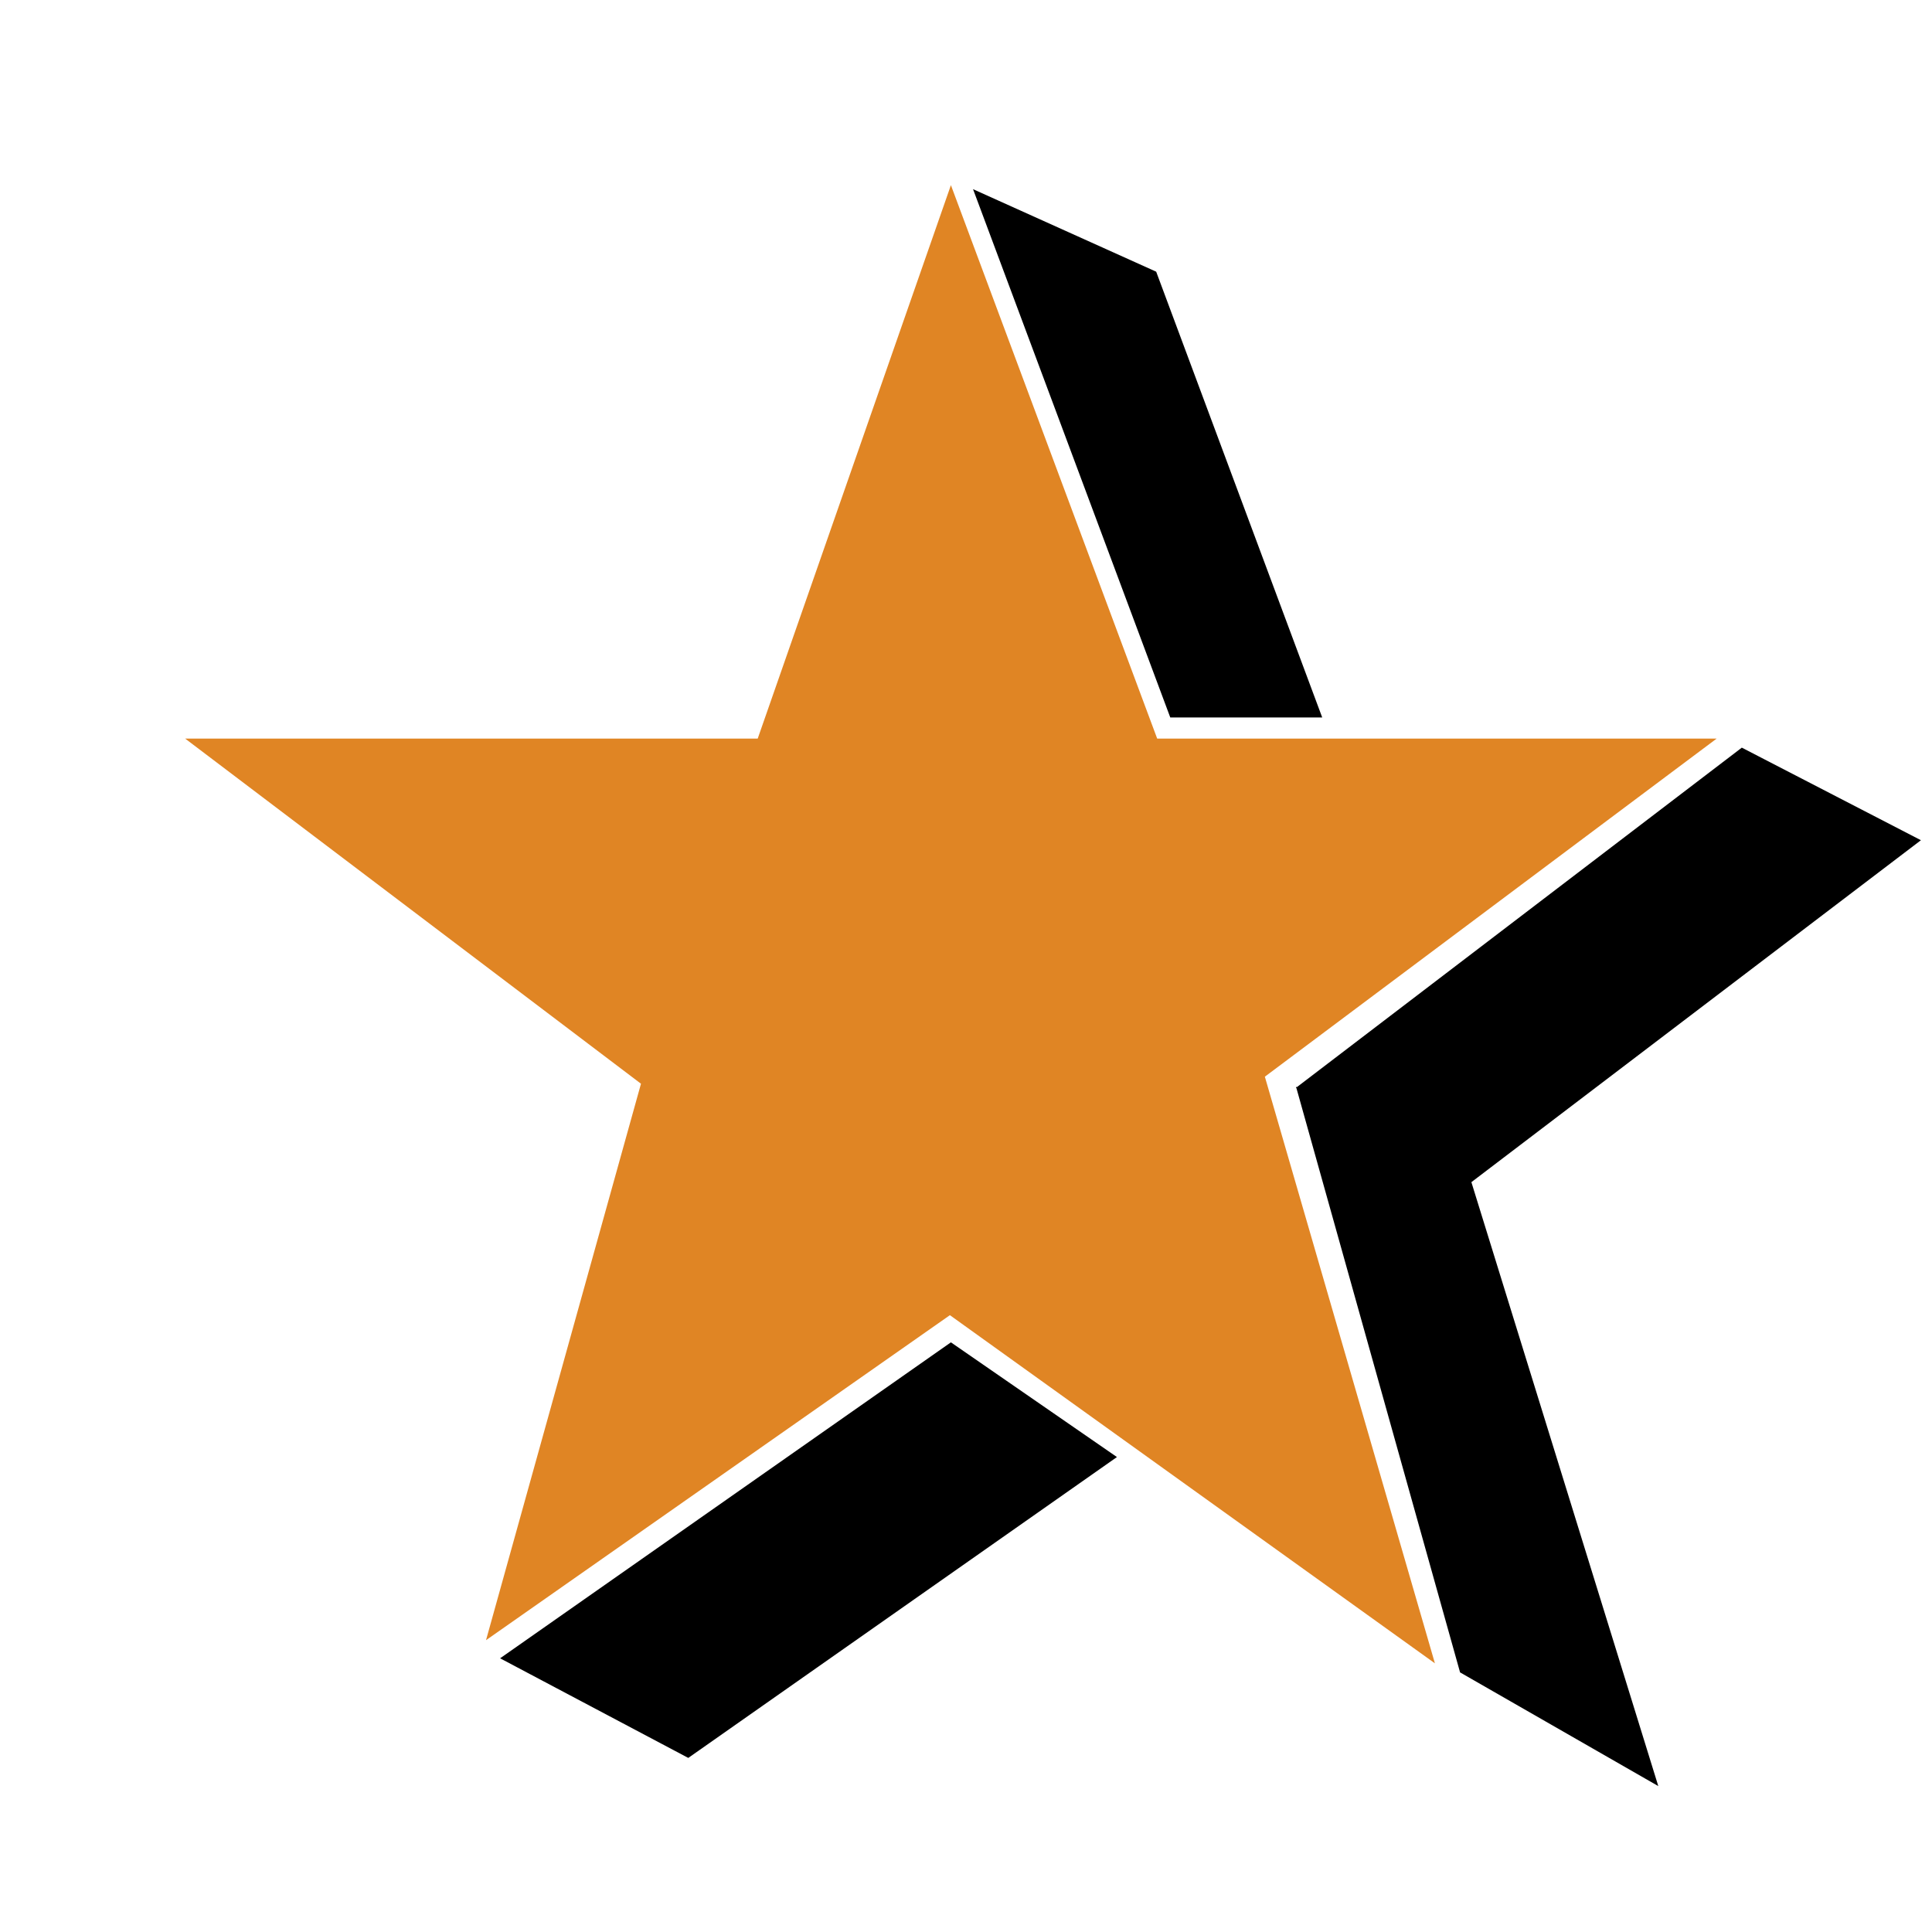
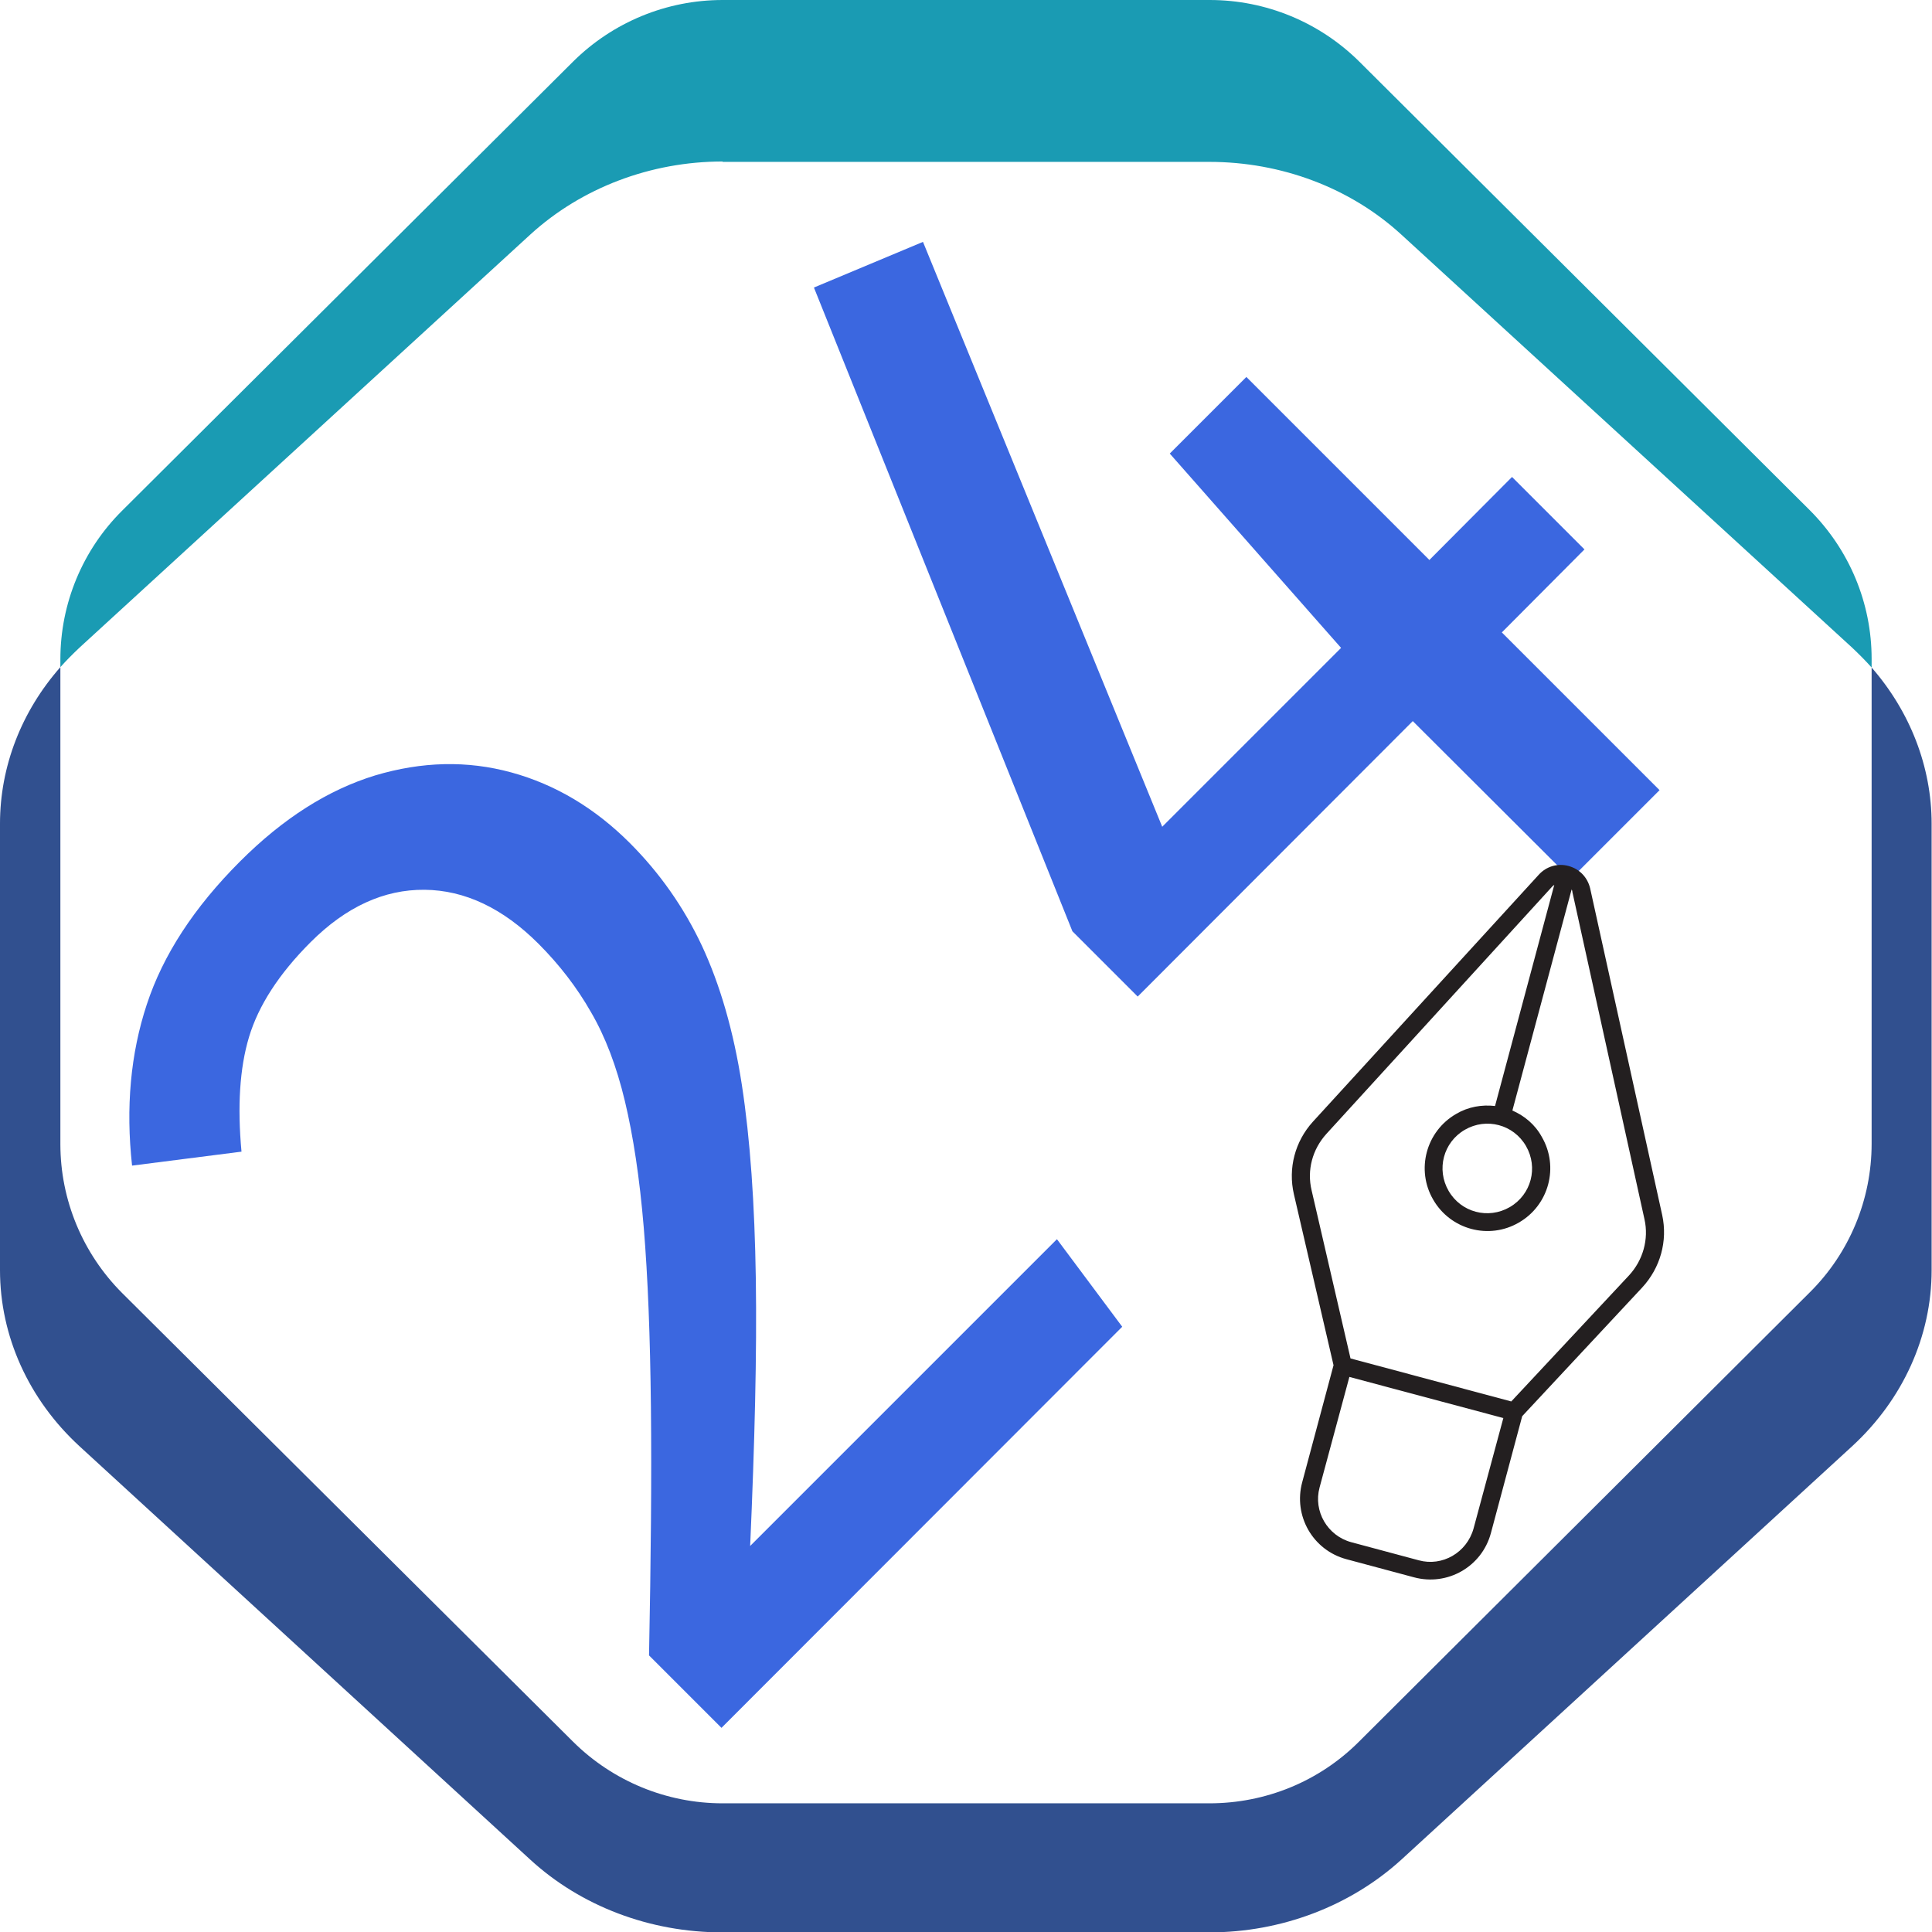
- <svg xmlns="http://www.w3.org/2000/svg" xml:space="preserve" viewBox="0 0 192 192">
-   <path fill="#e08524" d="M75.3 73.4H18.4l45.3 34.3L48.3 163l46.1-32.3 48.2 34.6-16.9-58.3 44.9-33.6H115l-20.5-55-19.2 55z" />
-   <path d="m96.7 18.8 18.2 8.2 16.5 44.3h-15.1L96.7 18.8zm-47 146 18.7 9.9 42.6-29.9-16.5-11.4-44.8 31.4zm79.1-56.8 17.4 9.4 18.6 60.1-19.7-11.3-16.3-58.2z" />
-   <path d="m173.1 74.3 17.8 9.2-44.7 34-17.4-9.4 44.3-33.8z" />
+ <svg xmlns="http://www.w3.org/2000/svg" viewBox="0 0 512 512" xml:space="preserve">
+   <style type="text/css">
+ 		.st0 {
+ 			fill: #1A9BB3;
+ 		}
+ 
+ 		.st1 {
+ 			fill: #31508F;
+ 		}
+ 
+ 		.st2 {
+ 			fill: #3B67E0;
+ 		}
+ 
+ 		.st3 {
+ 			fill: #231F20;
+ 		}
+ 	</style>
+   <path class="st0" d="M21.1,171.6L140.6,62.1c13.5-12.3,31.8-19.3,50.9-19.3v0.1h129c19.1,0,37.4,6.9,50.9,19.3l119.4,109.4  c1.8,1.7,3.6,3.5,5.2,5.3v-2.3c0-14.8-5.9-28.9-16.4-39.4L360.2,16.3C349.7,5.9,335.5,0,320.6,0H191.5c-14.9,0-29.1,5.9-39.6,16.3  l-119.5,119C21.9,145.7,16,159.9,16,174.7v2.1C17.6,175,19.3,173.3,21.1,171.6z" />
+   <path class="st1" d="M496,176.9v126.2c0,14.8-5.9,29-16.4,39.4L360.1,461.6c-10.5,10.5-24.7,16.3-39.6,16.3h-129  c-14.9,0-29.1-5.9-39.6-16.3L32.4,342.7C21.9,332.2,16,318,16,303.2V176.8C5.7,188.5,0,203.1,0,218.3v118.3  c0,17.5,7.6,34.3,21.1,46.7l119.4,109.5c13.5,12.4,31.8,19.3,50.9,19.3h129.1c19.1,0,37.4-7,50.9-19.3l119.4-109.5  c13.5-12.4,21.1-29.2,21.1-46.7V218.3C511.9,203.2,506.2,188.6,496,176.9z" />
+   <path class="st2" d="M64,305.2c-1.1-11.9-0.5-22.1,2-30.4s7.9-16.7,16.3-25.1c9.4-9.4,19.5-14,30.2-13.9s20.8,4.9,30.2,14.3  c5.5,5.5,10.2,11.6,13.9,18.1c3.8,6.5,6.8,14.4,9,23.6s3.9,20.3,5,33.5s1.7,29,1.9,47.6s0,40.5-0.5,65.8l19.2,19.2l106.2-106.3  l-17.3-23.2l-81.3,81.3c1.2-27.3,1.8-50.9,1.5-70.8s-1.5-37.1-3.7-51.4s-5.8-26.6-10.6-36.9c-4.8-10.2-11.2-19.3-19.1-27.2  c-9.2-9.2-19.7-15.5-31.4-18.7s-23.7-2.9-36.1,0.8c-12.4,3.8-24.3,11.3-35.8,22.8c-12.2,12.2-20.4,24.8-24.7,37.9  c-4.3,13-5.6,27.3-3.9,42.7L64,305.2z" />
+   <polygon class="st2" points="301.5,264.1 374.4,191.1 416.3,232.9 439.8,209.4 398,167.6 419.9,145.6 400.7,126.4 378.8,148.4   330.3,99.9 310,120.2 355.4,171.7 308,219.1 244.6,64.1 215.7,76.2 284.2,246.8 " />
+   <path class="st3" d="M421.4,235.4c-0.7-2.9-2.8-5.1-5.7-5.9c-2.9-0.8-5.9,0.1-7.9,2.3l-59.9,65.5c-4.7,5.2-6.6,12.3-5,19.2  l10.5,45.3l-8.3,31c-2.4,8.9,2.8,18,11.7,20.4l17.9,4.8c8.9,2.4,18-2.8,20.4-11.7l8.3-31l31.8-34.1c4.8-5.2,6.8-12.3,5.3-19.2  L421.4,235.4z M390.5,405.1c-1.8,6.4-8.3,10.1-14.5,8.4l-17.9-4.8c-6.3-1.7-10.1-8.2-8.4-14.5l7.9-29.3l40.8,10.9L390.5,405.1z   M431.7,338l-31.2,33.4L357.9,360l-10.3-44.5c-1.3-5.4,0.2-10.9,3.9-15l59.8-65.5c0.2-0.2,0.4-0.4,0.6-0.5l-15.7,58.6  c-3.5-0.4-7.1,0.2-10.3,2.1c-8,4.6-10.7,14.8-6.1,22.7c4.6,8,14.8,10.7,22.7,6.1c8-4.6,10.7-14.8,6.1-22.7c-1.8-3.3-4.6-5.6-7.8-7  l15.7-58.6c0.1,0.2,0.2,0.4,0.2,0.7l19.1,86.7C437,328.4,435.4,334,431.7,338z M404.4,303.7c3.3,5.7,1.4,12.9-4.3,16.2  c-5.7,3.3-12.9,1.4-16.2-4.3c-3.3-5.7-1.4-12.9,4.3-16.2S401.1,298,404.4,303.7z" />
</svg>
